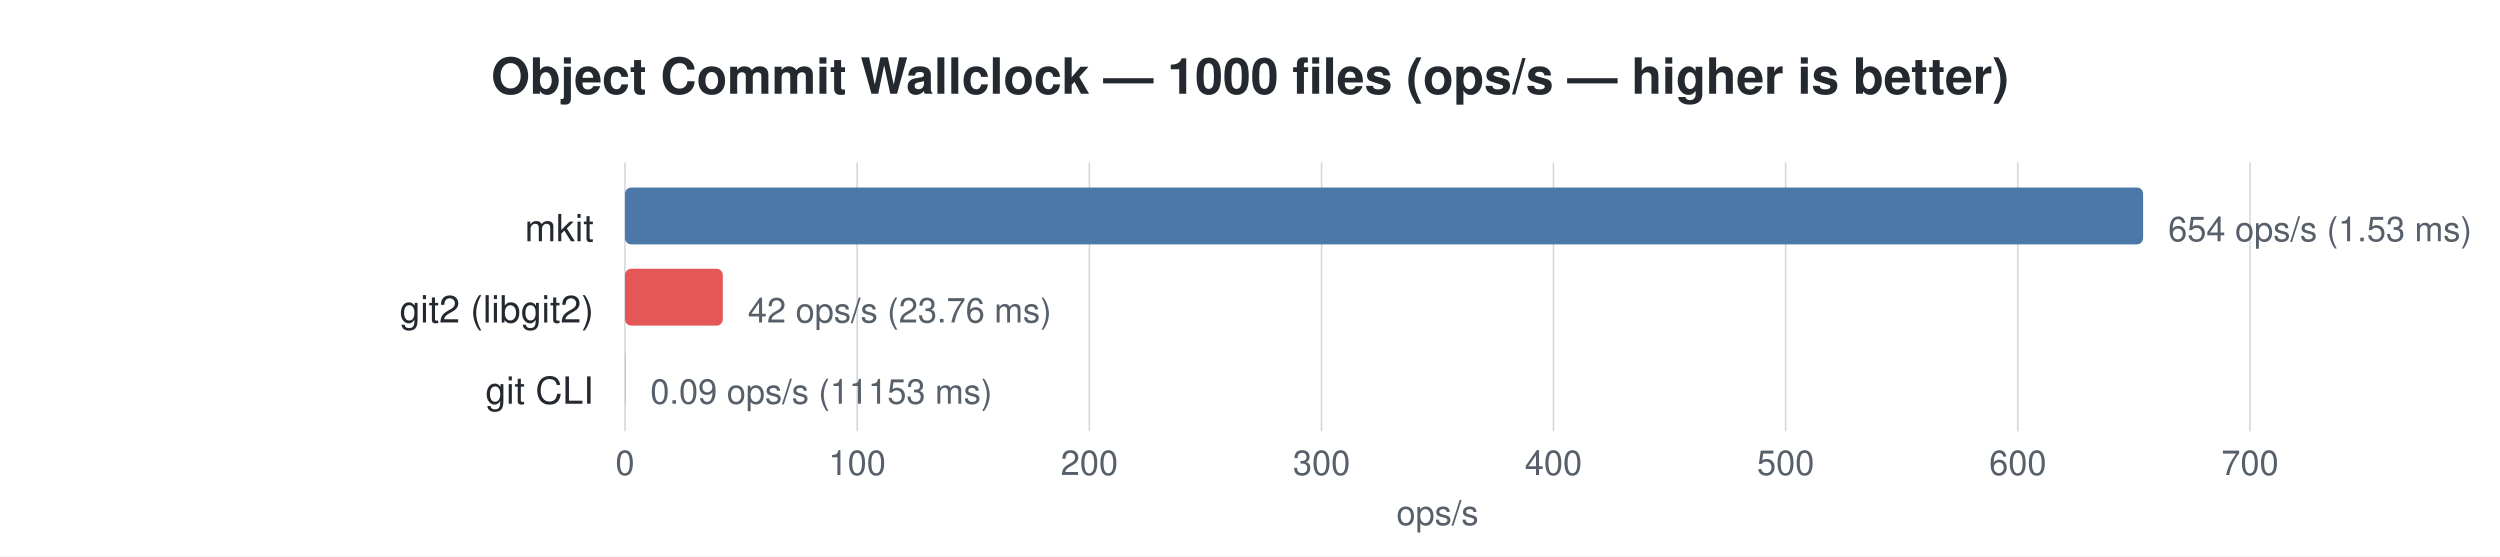
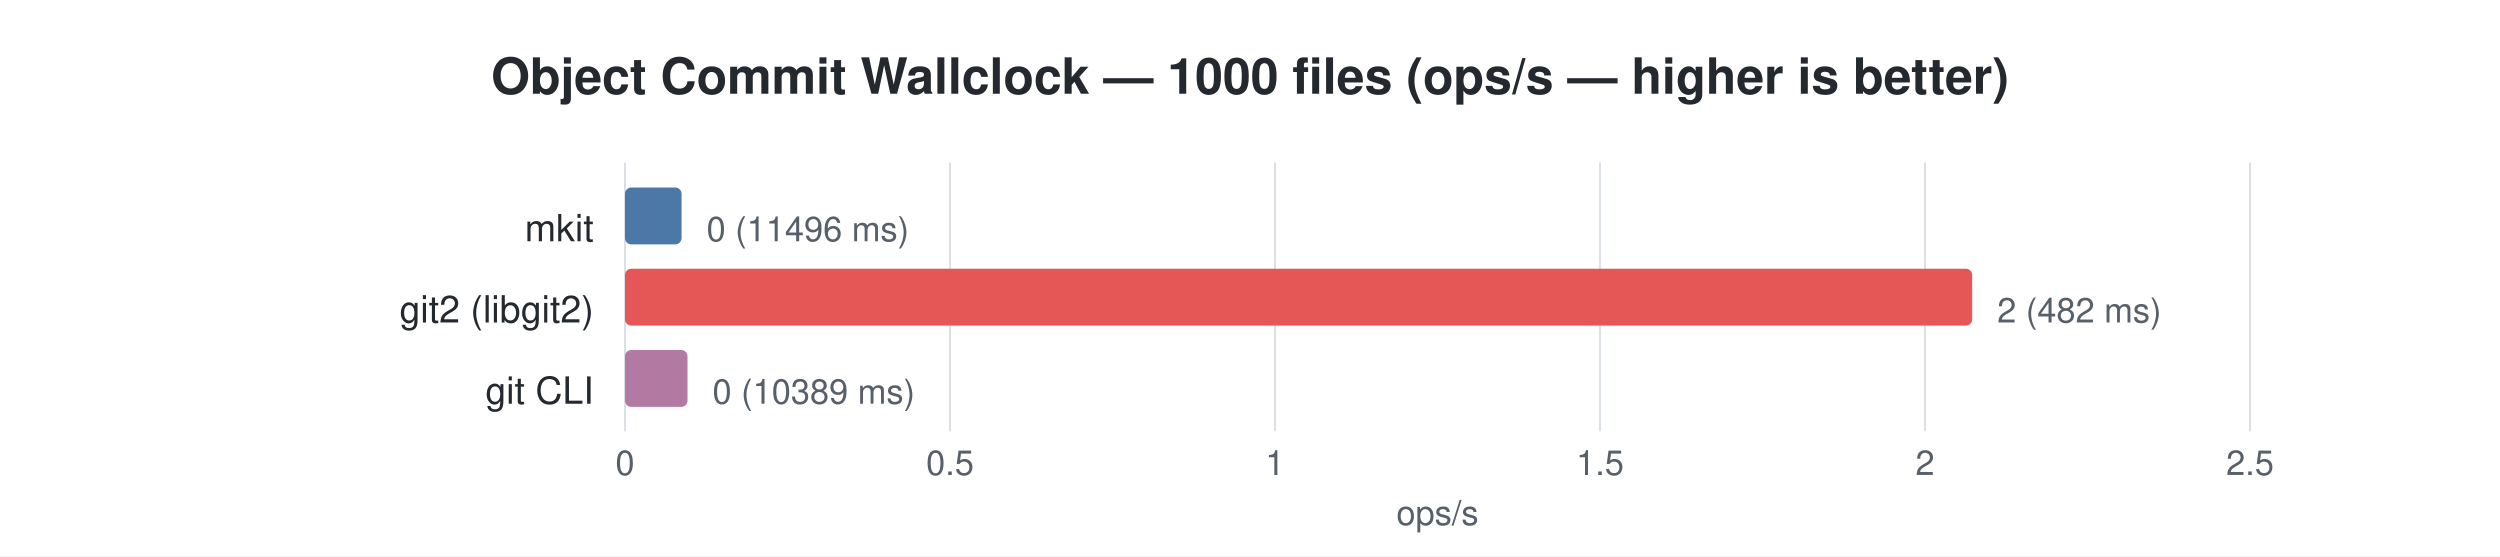
<svg xmlns="http://www.w3.org/2000/svg" width="800" height="178" viewBox="0 0 800 178">
  <style>
text { font-family: -apple-system, BlinkMacSystemFont, "Segoe UI", Helvetica, Arial, sans-serif; }
.title { font-size: 16px; font-weight: 600; fill: #24292f; }
.label { font-size: 12px; fill: #24292f; }
.value { font-size: 11px; fill: #57606a; }
.axis-label { font-size: 11px; fill: #57606a; }
.grid { stroke: #d0d7de; stroke-width: 0.5; }
</style>
  <rect width="100%" height="100%" fill="white" />
  <text x="400.0" y="30" text-anchor="middle" class="title">Object Commit Wallclock — 1000 files (ops/s — higher is better)</text>
  <line x1="200.0" y1="52.0" x2="200.0" y2="138.0" class="grid" />
  <text x="200.0" y="152.0" text-anchor="middle" class="axis-label">0</text>
-   <line x1="274.3" y1="52.0" x2="274.3" y2="138.0" class="grid" />
-   <text x="274.3" y="152.0" text-anchor="middle" class="axis-label">100</text>
-   <line x1="348.6" y1="52.0" x2="348.6" y2="138.0" class="grid" />
-   <text x="348.6" y="152.0" text-anchor="middle" class="axis-label">200</text>
-   <line x1="422.9" y1="52.0" x2="422.9" y2="138.0" class="grid" />
-   <text x="422.9" y="152.0" text-anchor="middle" class="axis-label">300</text>
-   <line x1="497.1" y1="52.0" x2="497.1" y2="138.0" class="grid" />
-   <text x="497.1" y="152.0" text-anchor="middle" class="axis-label">400</text>
-   <line x1="571.4" y1="52.0" x2="571.4" y2="138.0" class="grid" />
-   <text x="571.4" y="152.0" text-anchor="middle" class="axis-label">500</text>
-   <line x1="645.7" y1="52.0" x2="645.7" y2="138.0" class="grid" />
-   <text x="645.7" y="152.0" text-anchor="middle" class="axis-label">600</text>
+   <line x1="304.0" y1="52.0" x2="304.0" y2="138.0" class="grid" />
+   <text x="304.0" y="152.0" text-anchor="middle" class="axis-label">0.5</text>
+   <line x1="408.0" y1="52.0" x2="408.0" y2="138.0" class="grid" />
+   <text x="408.0" y="152.0" text-anchor="middle" class="axis-label">1</text>
+   <line x1="512.0" y1="52.0" x2="512.0" y2="138.0" class="grid" />
+   <text x="512.0" y="152.0" text-anchor="middle" class="axis-label">1.5</text>
+   <line x1="616.0" y1="52.0" x2="616.0" y2="138.0" class="grid" />
+   <text x="616.0" y="152.0" text-anchor="middle" class="axis-label">2</text>
  <line x1="720.0" y1="52.0" x2="720.0" y2="138.0" class="grid" />
-   <text x="720.0" y="152.0" text-anchor="middle" class="axis-label">700</text>
+   <text x="720.0" y="152.0" text-anchor="middle" class="axis-label">2.5</text>
  <text x="460.0" y="168.0" text-anchor="middle" class="axis-label">ops/s</text>
  <text x="190.0" y="77.2" text-anchor="end" class="label">mkit</text>
-   <rect x="200.0" y="60.0" width="485.8" height="18.2" rx="2" fill="#4C78A8" />
-   <text x="693.8" y="77.2" class="value">654 ops/s (1.53 ms)</text>
+   <rect x="200.0" y="60.0" width="18.1" height="18.2" rx="2" fill="#4C78A8" />
+   <text x="226.1" y="77.2" class="value">0 (11496 ms)</text>
  <text x="190.0" y="103.2" text-anchor="end" class="label">git2 (libgit2)</text>
-   <rect x="200.0" y="86.0" width="31.3" height="18.2" rx="2" fill="#E45756" />
-   <text x="239.3" y="103.2" class="value">42 ops/s (23.76 ms)</text>
+   <rect x="200.0" y="86.0" width="431.1" height="18.2" rx="2" fill="#E45756" />
+   <text x="639.1" y="103.2" class="value">2 (482 ms)</text>
  <text x="190.0" y="129.2" text-anchor="end" class="label">git CLI</text>
-   <rect x="200.0" y="112.0" width="0.1" height="18.2" rx="2" fill="#B279A2" />
-   <text x="208.1" y="129.2" class="value">0.09 ops/s (11153 ms)</text>
+   <rect x="200.0" y="112.0" width="20.0" height="18.2" rx="2" fill="#B279A2" />
+   <text x="228.0" y="129.2" class="value">0 (10389 ms)</text>
</svg>
